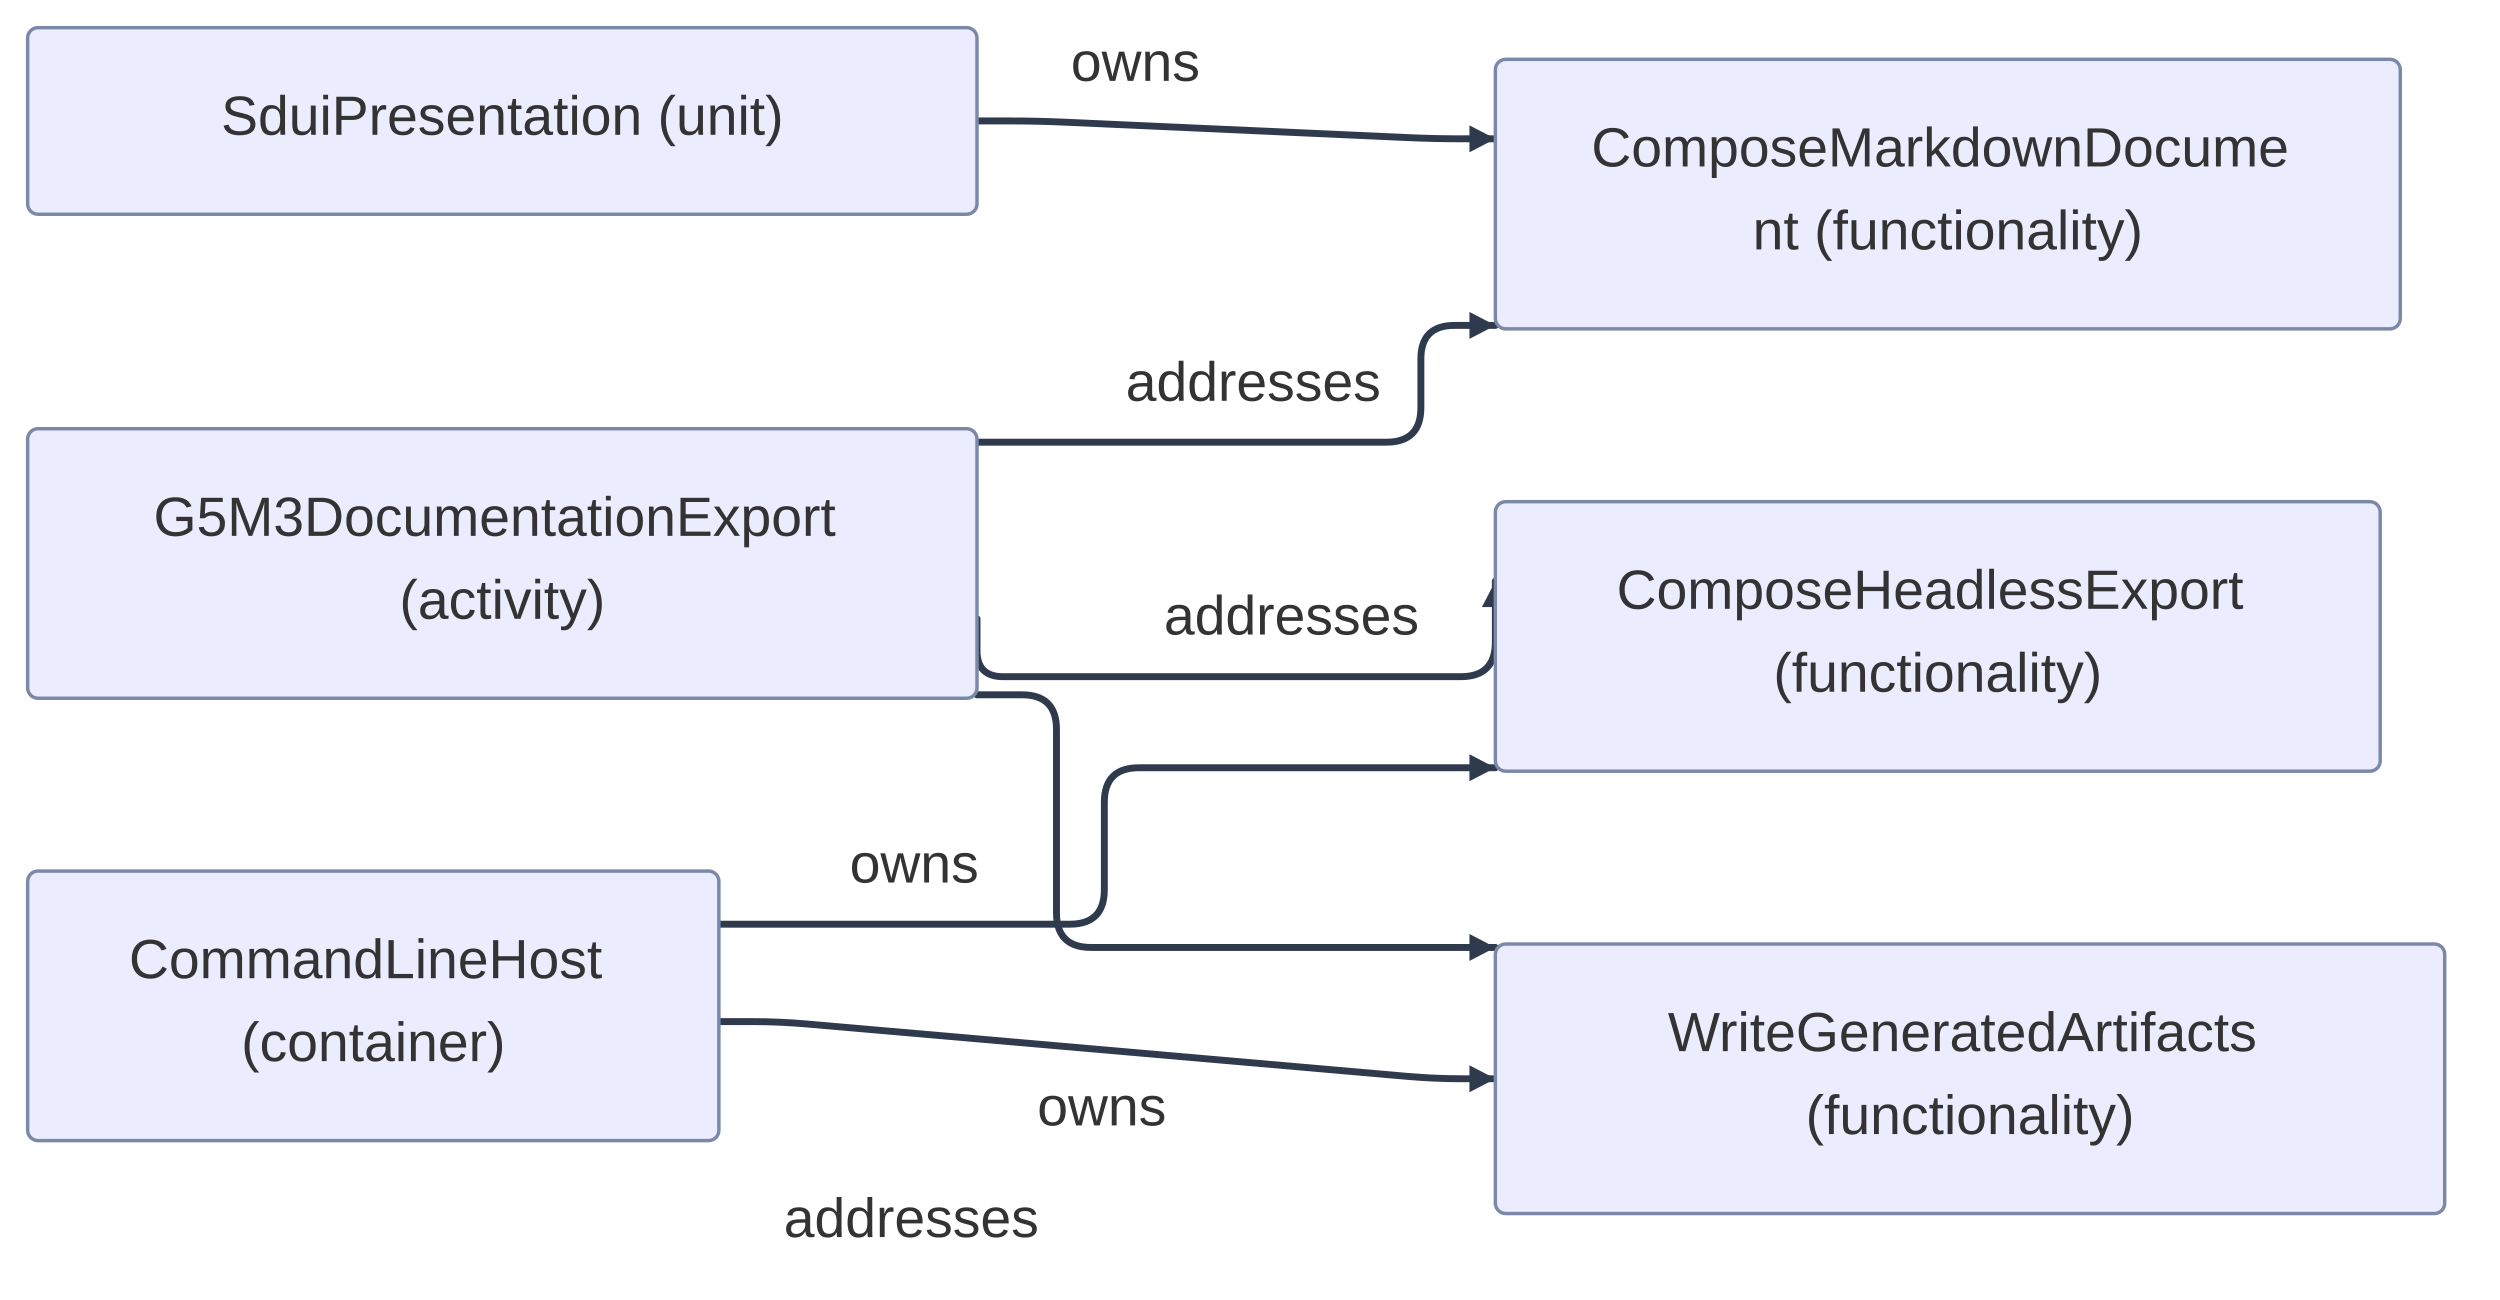
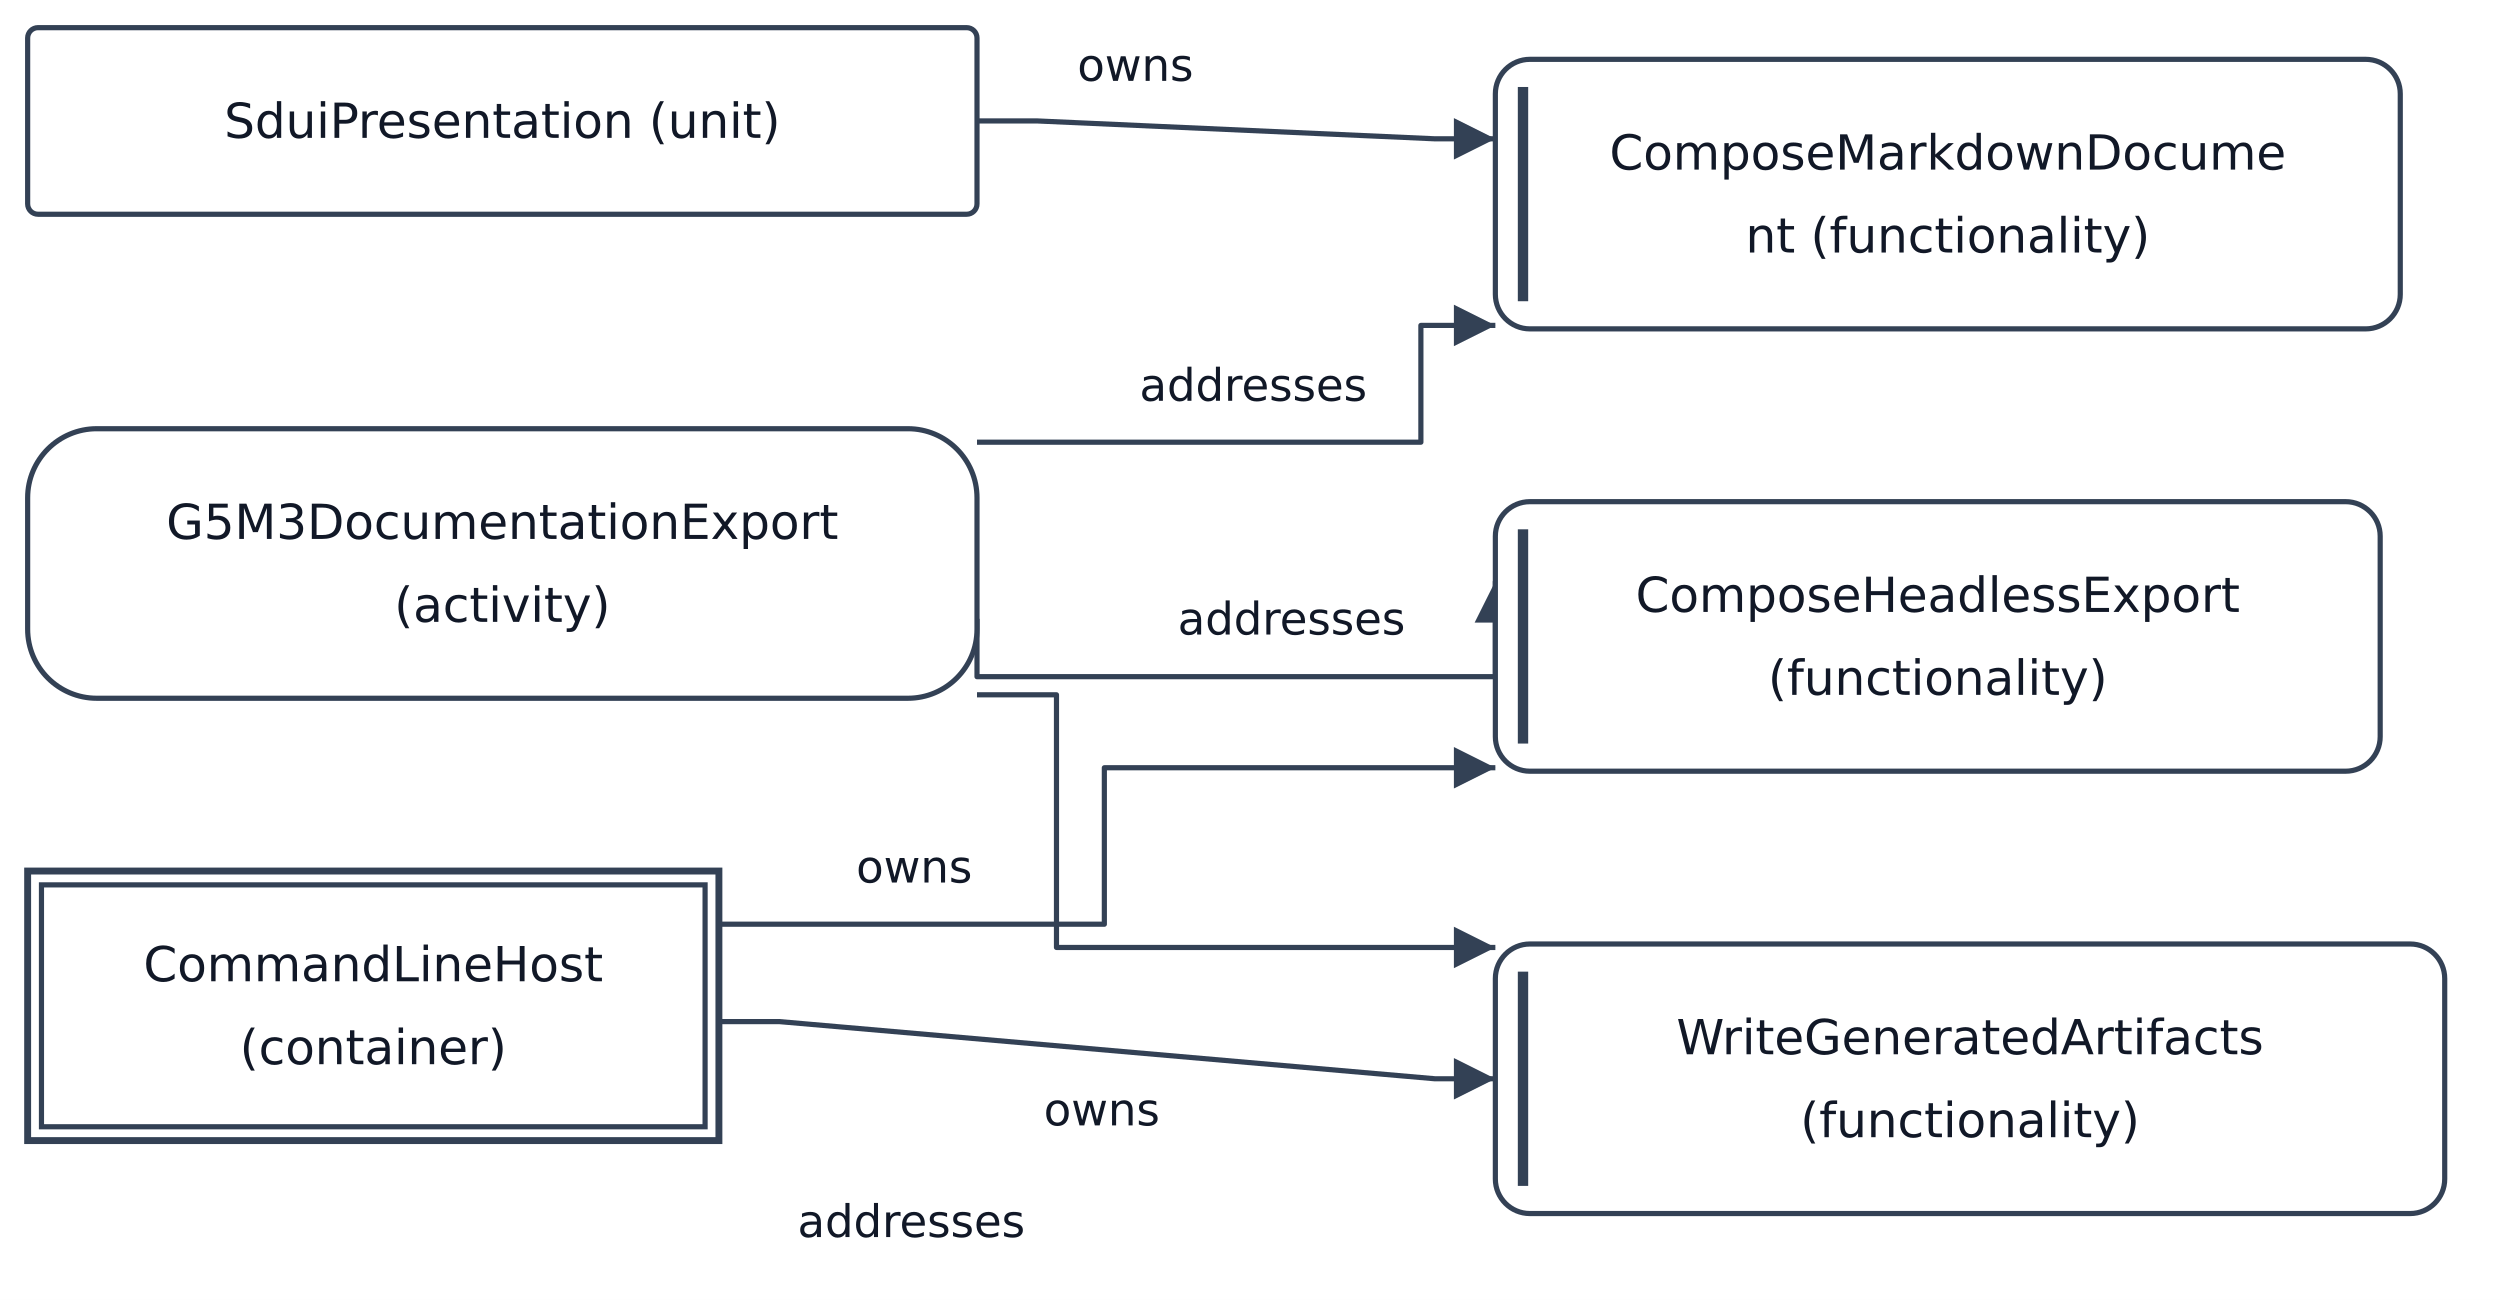
- <svg xmlns="http://www.w3.org/2000/svg" width="723.439" height="376.169" viewBox="0 0 723.439 376.169">
-   <rect x="0" y="0" width="723.439" height="376.169" fill="#FFFFFF" />
+ <svg xmlns="http://www.w3.org/2000/svg" width="723.439" height="376.169" viewBox="0 0 723.439 376.169" data-profile="sdl-symbols-1">
+   <rect width="100%" height="100%" fill="white" />
  <defs>
-     <marker id="arrow-0" viewBox="0 0 10 10" refX="5" refY="5" markerUnits="userSpaceOnUse" markerWidth="8" markerHeight="8" orient="auto">
-       <path d="M 0 0 L 10 5 L 0 10 z" fill="#2F3B4D" stroke="#2F3B4D" stroke-width="1" stroke-dasharray="1,0" />
+     <marker id="sdl-arrow" viewBox="0 0 10 10" refX="10" refY="5" markerWidth="8" markerHeight="8" orient="auto-start-reverse">
+       <path d="M0 0 L10 5 L0 10 Z" fill="#334155" />
    </marker>
-     <marker id="arrow-start-0" viewBox="0 0 10 10" refX="4.5" refY="5" markerUnits="userSpaceOnUse" markerWidth="8" markerHeight="8" orient="auto">
-       <path d="M 0 5 L 10 10 L 10 0 z" fill="#2F3B4D" stroke="#2F3B4D" stroke-width="1" stroke-dasharray="1,0" />
+     <marker id="uml-dependency" viewBox="0 0 10 10" refX="10" refY="5" markerWidth="8" markerHeight="8" orient="auto-start-reverse">
+       <path d="M0 0 L10 5 L0 10" fill="none" stroke="#334155" />
    </marker>
  </defs>
-   <path id="edge-0" class="edgePath" data-edge-id="edge-0" d="M 208.035,267.444 L 309.570,267.444 Q 319.570,267.444 319.570,257.444 L 319.570,232.169 Q 319.570,222.169 329.570,222.169 L 432.720,222.169" fill="none" stroke="#2F3B4D" stroke-width="2" stroke-linecap="round" stroke-linejoin="round" />
-   <g transform="translate(432.72 222.17) rotate(0.00)">
-     <polygon points="0,0 -7.50,3.90 -7.50,-3.90" fill="#2F3B4D" />
+   <g data-fact="f0094" data-relation="owns" data-source="n_CommandLineHost" data-target="n_ComposeHeadlessExport">
+     <polyline fill="none" stroke="#334155" stroke-width="1.5" stroke-linejoin="round" marker-end="url(#sdl-arrow)" points="208.035,267.445 319.570,267.445 319.570,222.169 432.720,222.169 " />
+     <text x="264.548" y="255.393" text-anchor="middle" font-family="DejaVu Sans,sans-serif" font-size="13" fill="#111827" paint-order="stroke" stroke="white" stroke-width="3" stroke-linejoin="round">owns</text>
  </g>
-   <rect data-edge-id="edge-0" data-label-kind="center" x="241.37" y="237.19" width="46.35" height="28.40" rx="2" ry="2" fill="rgba(248,250,252, 0.92)" fill-opacity="0.00" stroke="#7B88A8" stroke-opacity="0.00" stroke-width="0.8" />
-   <g class="edgeLabel" data-edge-id="edge-0" data-label-kind="center">
-     <text x="264.55" y="255.39" text-anchor="middle" font-family="trebuchet ms,verdana,arial,DejaVu Sans,Liberation Sans,sans-serif,Noto Color Emoji,Apple Color Emoji,Segoe UI Emoji" font-size="16" fill="#333333">
-       <tspan x="264.55" dy="0.00">owns</tspan>
-     </text>
+   <g data-fact="f0095" data-relation="owns" data-source="n_CommandLineHost" data-target="n_WriteGeneratedArtifacts">
+     <polyline fill="none" stroke="#334155" stroke-width="1.5" stroke-linejoin="round" marker-end="url(#sdl-arrow)" points="208.035,295.628 225.535,295.628 415.220,312.169 432.720,312.169 " />
+     <text x="318.828" y="325.663" text-anchor="middle" font-family="DejaVu Sans,sans-serif" font-size="13" fill="#111827" paint-order="stroke" stroke="white" stroke-width="3" stroke-linejoin="round">owns</text>
  </g>
-   <path id="edge-1" class="edgePath" data-edge-id="edge-1" d="M 208.035,295.628 L 217.660,295.628 Q 225.535,295.628 233.380,296.312 L 407.374,311.485 Q 415.220,312.169 423.095,312.169 L 432.720,312.169" fill="none" stroke="#2F3B4D" stroke-width="2" stroke-linecap="round" stroke-linejoin="round" />
-   <g transform="translate(432.72 312.17) rotate(0.00)">
-     <polygon points="0,0 -7.50,3.90 -7.50,-3.90" fill="#2F3B4D" />
+   <g data-fact="f0420" data-relation="addresses" data-source="n_G5M3DocumentationExport" data-target="n_ComposeHeadlessExport">
+     <polyline fill="none" stroke="#334155" stroke-width="1.5" stroke-linejoin="round" marker-end="url(#sdl-arrow)" points="282.720,179.059 282.720,195.814 432.720,195.814 432.720,168.169 " />
+     <text x="373.720" y="183.614" text-anchor="middle" font-family="DejaVu Sans,sans-serif" font-size="13" fill="#111827" paint-order="stroke" stroke="white" stroke-width="3" stroke-linejoin="round">addresses</text>
  </g>
-   <rect data-edge-id="edge-1" data-label-kind="center" x="295.65" y="307.46" width="46.35" height="28.40" rx="2" ry="2" fill="rgba(248,250,252, 0.92)" fill-opacity="0.00" stroke="#7B88A8" stroke-opacity="0.00" stroke-width="0.8" />
-   <g class="edgeLabel" data-edge-id="edge-1" data-label-kind="center">
-     <text x="318.83" y="325.66" text-anchor="middle" font-family="trebuchet ms,verdana,arial,DejaVu Sans,Liberation Sans,sans-serif,Noto Color Emoji,Apple Color Emoji,Segoe UI Emoji" font-size="16" fill="#333333">
-       <tspan x="318.83" dy="0.00">owns</tspan>
-     </text>
+   <g data-fact="f0421" data-relation="addresses" data-source="n_G5M3DocumentationExport" data-target="n_ComposeMarkdownDocument">
+     <polyline fill="none" stroke="#334155" stroke-width="1.5" stroke-linejoin="round" marker-end="url(#sdl-arrow)" points="282.720,127.958 411.169,127.958 411.169,94.169 432.720,94.169 " />
+     <text x="362.659" y="115.990" text-anchor="middle" font-family="DejaVu Sans,sans-serif" font-size="13" fill="#111827" paint-order="stroke" stroke="white" stroke-width="3" stroke-linejoin="round">addresses</text>
  </g>
-   <path id="edge-2" class="edgePath" data-edge-id="edge-2" d="M 282.720,179.059 L 282.720,188.274 Q 282.720,195.814 290.260,195.814 L 422.720,195.814 Q 432.720,195.814 432.720,185.814 L 432.720,168.169" fill="none" stroke="#2F3B4D" stroke-width="2" stroke-linecap="round" stroke-linejoin="round" />
-   <g transform="translate(432.72 168.17) rotate(-90.00)">
-     <polygon points="0,0 -7.50,3.90 -7.50,-3.90" fill="#2F3B4D" />
+   <g data-fact="f0422" data-relation="addresses" data-source="n_G5M3DocumentationExport" data-target="n_WriteGeneratedArtifacts">
+     <polyline fill="none" stroke="#334155" stroke-width="1.5" stroke-linejoin="round" marker-end="url(#sdl-arrow)" points="282.720,201.059 305.720,201.059 305.720,274.169 432.720,274.169 " />
+     <text x="263.699" y="357.969" text-anchor="middle" font-family="DejaVu Sans,sans-serif" font-size="13" fill="#111827" paint-order="stroke" stroke="white" stroke-width="3" stroke-linejoin="round">addresses</text>
  </g>
-   <rect data-edge-id="edge-2" data-label-kind="center" x="327.21" y="165.41" width="93.02" height="28.40" rx="2" ry="2" fill="rgba(248,250,252, 0.92)" fill-opacity="0.00" stroke="#7B88A8" stroke-opacity="0.00" stroke-width="0.8" />
-   <g class="edgeLabel" data-edge-id="edge-2" data-label-kind="center">
-     <text x="373.72" y="183.61" text-anchor="middle" font-family="trebuchet ms,verdana,arial,DejaVu Sans,Liberation Sans,sans-serif,Noto Color Emoji,Apple Color Emoji,Segoe UI Emoji" font-size="16" fill="#333333">
-       <tspan x="373.72" dy="0.00">addresses</tspan>
-     </text>
+   <g data-fact="f1022" data-relation="owns" data-source="n_SduiPresentation" data-target="n_ComposeMarkdownDocument">
+     <polyline fill="none" stroke="#334155" stroke-width="1.5" stroke-linejoin="round" marker-end="url(#sdl-arrow)" points="282.720,35.000 300.220,35.000 415.220,40.169 432.720,40.169 " />
+     <text x="328.551" y="23.400" text-anchor="middle" font-family="DejaVu Sans,sans-serif" font-size="13" fill="#111827" paint-order="stroke" stroke="white" stroke-width="3" stroke-linejoin="round">owns</text>
  </g>
-   <path id="edge-3" class="edgePath" data-edge-id="edge-3" d="M 282.720,127.958 L 401.169,127.958 Q 411.169,127.958 411.169,117.958 L 411.169,103.867 Q 411.169,94.169 420.867,94.169 L 432.720,94.169" fill="none" stroke="#2F3B4D" stroke-width="2" stroke-linecap="round" stroke-linejoin="round" />
-   <g transform="translate(432.72 94.17) rotate(0.00)">
-     <polygon points="0,0 -7.50,3.90 -7.50,-3.90" fill="#2F3B4D" />
+   <g id="n_CommandLineHost" data-model-id="CommandLineHost" data-kind="container" transform="translate(8.000 252.059)" stroke="#334155" stroke-width="1.5" fill="white">
+     <rect width="200.035" height="78.000" rx="0.000" data-symbol="container" stroke-width="2" />
+     <rect x="4" y="4" width="192.035" height="70.000" />
+     <text x="100.017" y="31.900" text-anchor="middle" stroke="none" fill="#111827" font-family="DejaVu Sans,sans-serif" font-size="14.000">CommandLineHost</text>
+     <text x="100.017" y="55.900" text-anchor="middle" stroke="none" fill="#111827" font-family="DejaVu Sans,sans-serif" font-size="14.000">(container)</text>
  </g>
-   <rect data-edge-id="edge-3" data-label-kind="center" x="316.15" y="97.79" width="93.02" height="28.40" rx="2" ry="2" fill="rgba(248,250,252, 0.92)" fill-opacity="0.00" stroke="#7B88A8" stroke-opacity="0.00" stroke-width="0.8" />
-   <g class="edgeLabel" data-edge-id="edge-3" data-label-kind="center">
-     <text x="362.66" y="115.99" text-anchor="middle" font-family="trebuchet ms,verdana,arial,DejaVu Sans,Liberation Sans,sans-serif,Noto Color Emoji,Apple Color Emoji,Segoe UI Emoji" font-size="16" fill="#333333">
-       <tspan x="362.66" dy="0.00">addresses</tspan>
-     </text>
+   <g id="n_ComposeHeadlessExport" data-model-id="ComposeHeadlessExport" data-kind="functionality" transform="translate(432.720 145.169)" stroke="#334155" stroke-width="1.5" fill="white">
+     <rect width="256.048" height="78.000" rx="10.000" data-symbol="functionality" />
+     <path d="M8 8 V70.000" stroke-width="3" />
+     <text x="128.024" y="31.900" text-anchor="middle" stroke="none" fill="#111827" font-family="DejaVu Sans,sans-serif" font-size="14.000">ComposeHeadlessExport</text>
+     <text x="128.024" y="55.900" text-anchor="middle" stroke="none" fill="#111827" font-family="DejaVu Sans,sans-serif" font-size="14.000">(functionality)</text>
  </g>
-   <path id="edge-4" class="edgePath" data-edge-id="edge-4" d="M 282.720,201.059 L 295.720,201.059 Q 305.720,201.059 305.720,211.059 L 305.720,264.169 Q 305.720,274.169 315.720,274.169 L 432.720,274.169" fill="none" stroke="#2F3B4D" stroke-width="2" stroke-linecap="round" stroke-linejoin="round" />
-   <g transform="translate(432.72 274.17) rotate(0.00)">
-     <polygon points="0,0 -7.50,3.90 -7.50,-3.90" fill="#2F3B4D" />
+   <g id="n_ComposeMarkdownDocument" data-model-id="ComposeMarkdownDocument" data-kind="functionality" transform="translate(432.720 17.169)" stroke="#334155" stroke-width="1.5" fill="white">
+     <rect width="261.859" height="78.000" rx="10.000" data-symbol="functionality" />
+     <path d="M8 8 V70.000" stroke-width="3" />
+     <text x="130.930" y="31.900" text-anchor="middle" stroke="none" fill="#111827" font-family="DejaVu Sans,sans-serif" font-size="14.000">ComposeMarkdownDocume</text>
+     <text x="130.930" y="55.900" text-anchor="middle" stroke="none" fill="#111827" font-family="DejaVu Sans,sans-serif" font-size="14.000">nt (functionality)</text>
  </g>
-   <rect data-edge-id="edge-4" data-label-kind="center" x="217.19" y="339.77" width="93.02" height="28.40" rx="2" ry="2" fill="rgba(248,250,252, 0.92)" fill-opacity="0.00" stroke="#7B88A8" stroke-opacity="0.00" stroke-width="0.8" />
-   <g class="edgeLabel" data-edge-id="edge-4" data-label-kind="center">
-     <text x="263.70" y="357.97" text-anchor="middle" font-family="trebuchet ms,verdana,arial,DejaVu Sans,Liberation Sans,sans-serif,Noto Color Emoji,Apple Color Emoji,Segoe UI Emoji" font-size="16" fill="#333333">
-       <tspan x="263.70" dy="0.00">addresses</tspan>
-     </text>
+   <g id="n_G5M3DocumentationExport" data-model-id="G5M3DocumentationExport" data-kind="activity" transform="translate(8.000 124.059)" stroke="#334155" stroke-width="1.5" fill="white">
+     <rect width="274.720" height="78.000" rx="20.000" data-symbol="activity" />
+     <text x="137.360" y="31.900" text-anchor="middle" stroke="none" fill="#111827" font-family="DejaVu Sans,sans-serif" font-size="14.000">G5M3DocumentationExport</text>
+     <text x="137.360" y="55.900" text-anchor="middle" stroke="none" fill="#111827" font-family="DejaVu Sans,sans-serif" font-size="14.000">(activity)</text>
  </g>
-   <path id="edge-5" class="edgePath" data-edge-id="edge-5" d="M 282.720,35.000 L 292.345,35.000 Q 300.220,35.000 308.087,35.354 L 407.353,39.816 Q 415.220,40.169 423.095,40.169 L 432.720,40.169" fill="none" stroke="#2F3B4D" stroke-width="2" stroke-linecap="round" stroke-linejoin="round" />
-   <g transform="translate(432.72 40.17) rotate(0.00)">
-     <polygon points="0,0 -7.50,3.90 -7.50,-3.90" fill="#2F3B4D" />
+   <g id="n_SduiPresentation" data-model-id="SduiPresentation" data-kind="unit" transform="translate(8.000 8.000)" stroke="#334155" stroke-width="1.5" fill="white">
+     <rect width="274.720" height="54.000" rx="3.000" data-symbol="typed-card" />
+     <text x="137.360" y="31.900" text-anchor="middle" stroke="none" fill="#111827" font-family="DejaVu Sans,sans-serif" font-size="14.000">SduiPresentation (unit)</text>
  </g>
-   <rect data-edge-id="edge-5" data-label-kind="center" x="305.38" y="5.20" width="46.35" height="28.40" rx="2" ry="2" fill="rgba(248,250,252, 0.92)" fill-opacity="0.00" stroke="#7B88A8" stroke-opacity="0.00" stroke-width="0.8" />
-   <g class="edgeLabel" data-edge-id="edge-5" data-label-kind="center">
-     <text x="328.55" y="23.40" text-anchor="middle" font-family="trebuchet ms,verdana,arial,DejaVu Sans,Liberation Sans,sans-serif,Noto Color Emoji,Apple Color Emoji,Segoe UI Emoji" font-size="16" fill="#333333">
-       <tspan x="328.55" dy="0.00">owns</tspan>
-     </text>
+   <g id="n_WriteGeneratedArtifacts" data-model-id="WriteGeneratedArtifacts" data-kind="functionality" transform="translate(432.720 273.169)" stroke="#334155" stroke-width="1.5" fill="white">
+     <rect width="274.720" height="78.000" rx="10.000" data-symbol="functionality" />
+     <path d="M8 8 V70.000" stroke-width="3" />
+     <text x="137.360" y="31.900" text-anchor="middle" stroke="none" fill="#111827" font-family="DejaVu Sans,sans-serif" font-size="14.000">WriteGeneratedArtifacts</text>
+     <text x="137.360" y="55.900" text-anchor="middle" stroke="none" fill="#111827" font-family="DejaVu Sans,sans-serif" font-size="14.000">(functionality)</text>
  </g>
-   <rect x="8.00" y="252.06" width="200.03" height="78.00" rx="3" ry="3" fill="#ECECFF" stroke="#7B88A8" stroke-width="1" stroke-linejoin="round" stroke-linecap="round" />
-   <text x="108.02" y="283.06" text-anchor="middle" font-family="trebuchet ms,verdana,arial,DejaVu Sans,Liberation Sans,sans-serif,Noto Color Emoji,Apple Color Emoji,Segoe UI Emoji" font-size="16" fill="#333333">
-     <tspan x="108.02" dy="0.00">CommandLineHost</tspan>
-     <tspan x="108.02" dy="24.00">(container)</tspan>
-   </text>
-   <rect x="432.72" y="145.17" width="256.05" height="78.00" rx="3" ry="3" fill="#ECECFF" stroke="#7B88A8" stroke-width="1" stroke-linejoin="round" stroke-linecap="round" />
-   <text x="560.74" y="176.17" text-anchor="middle" font-family="trebuchet ms,verdana,arial,DejaVu Sans,Liberation Sans,sans-serif,Noto Color Emoji,Apple Color Emoji,Segoe UI Emoji" font-size="16" fill="#333333">
-     <tspan x="560.74" dy="0.00">ComposeHeadlessExport</tspan>
-     <tspan x="560.74" dy="24.00">(functionality)</tspan>
-   </text>
-   <rect x="432.72" y="17.17" width="261.86" height="78.00" rx="3" ry="3" fill="#ECECFF" stroke="#7B88A8" stroke-width="1" stroke-linejoin="round" stroke-linecap="round" />
-   <text x="563.65" y="48.17" text-anchor="middle" font-family="trebuchet ms,verdana,arial,DejaVu Sans,Liberation Sans,sans-serif,Noto Color Emoji,Apple Color Emoji,Segoe UI Emoji" font-size="16" fill="#333333">
-     <tspan x="563.65" dy="0.00">ComposeMarkdownDocume</tspan>
-     <tspan x="563.65" dy="24.00">nt (functionality)</tspan>
-   </text>
-   <rect x="8.00" y="124.06" width="274.72" height="78.00" rx="3" ry="3" fill="#ECECFF" stroke="#7B88A8" stroke-width="1" stroke-linejoin="round" stroke-linecap="round" />
-   <text x="145.36" y="155.06" text-anchor="middle" font-family="trebuchet ms,verdana,arial,DejaVu Sans,Liberation Sans,sans-serif,Noto Color Emoji,Apple Color Emoji,Segoe UI Emoji" font-size="16" fill="#333333">
-     <tspan x="145.36" dy="0.00">G5M3DocumentationExport</tspan>
-     <tspan x="145.36" dy="24.00">(activity)</tspan>
-   </text>
-   <rect x="8.00" y="8.00" width="274.72" height="54.00" rx="3" ry="3" fill="#ECECFF" stroke="#7B88A8" stroke-width="1" stroke-linejoin="round" stroke-linecap="round" />
-   <text x="145.36" y="39.00" text-anchor="middle" font-family="trebuchet ms,verdana,arial,DejaVu Sans,Liberation Sans,sans-serif,Noto Color Emoji,Apple Color Emoji,Segoe UI Emoji" font-size="16" fill="#333333">
-     <tspan x="145.36" dy="0.00">SduiPresentation (unit)</tspan>
-   </text>
-   <rect x="432.72" y="273.17" width="274.72" height="78.00" rx="3" ry="3" fill="#ECECFF" stroke="#7B88A8" stroke-width="1" stroke-linejoin="round" stroke-linecap="round" />
-   <text x="570.08" y="304.17" text-anchor="middle" font-family="trebuchet ms,verdana,arial,DejaVu Sans,Liberation Sans,sans-serif,Noto Color Emoji,Apple Color Emoji,Segoe UI Emoji" font-size="16" fill="#333333">
-     <tspan x="570.08" dy="0.00">WriteGeneratedArtifacts</tspan>
-     <tspan x="570.08" dy="24.00">(functionality)</tspan>
-   </text>
</svg>
